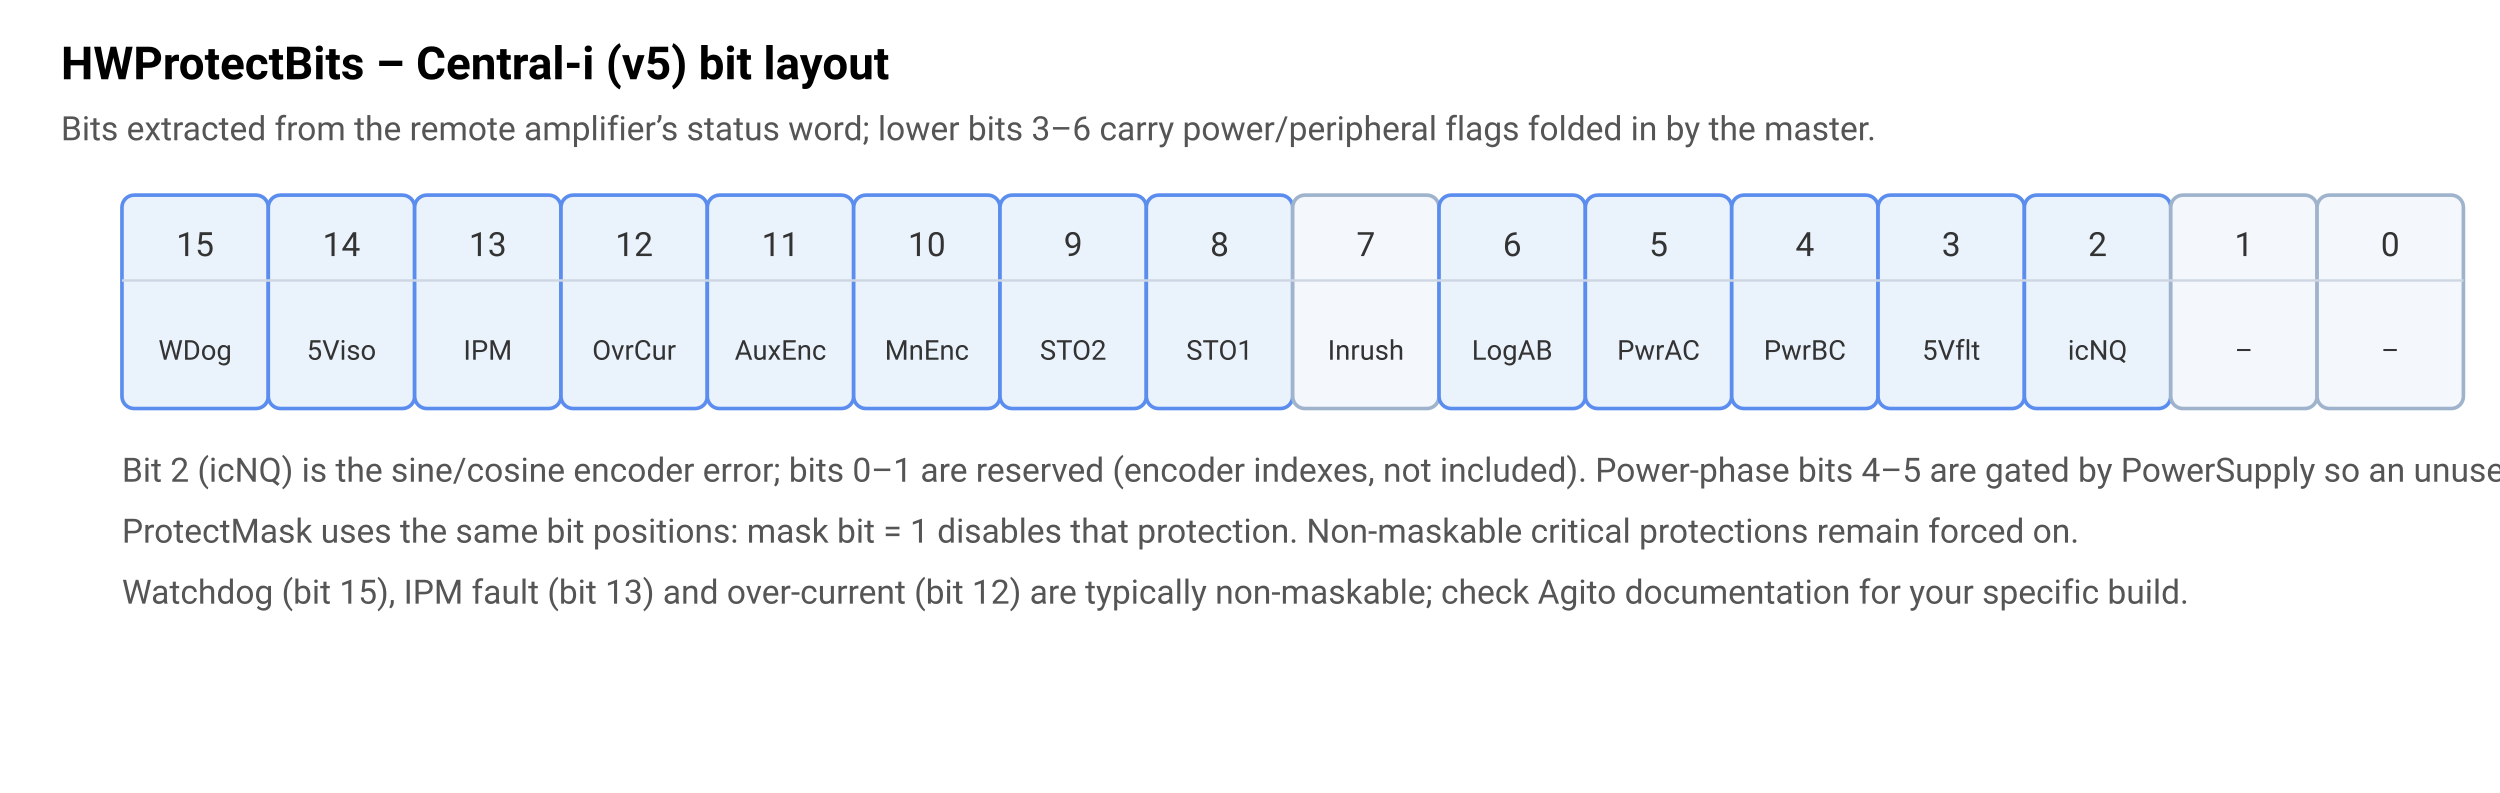
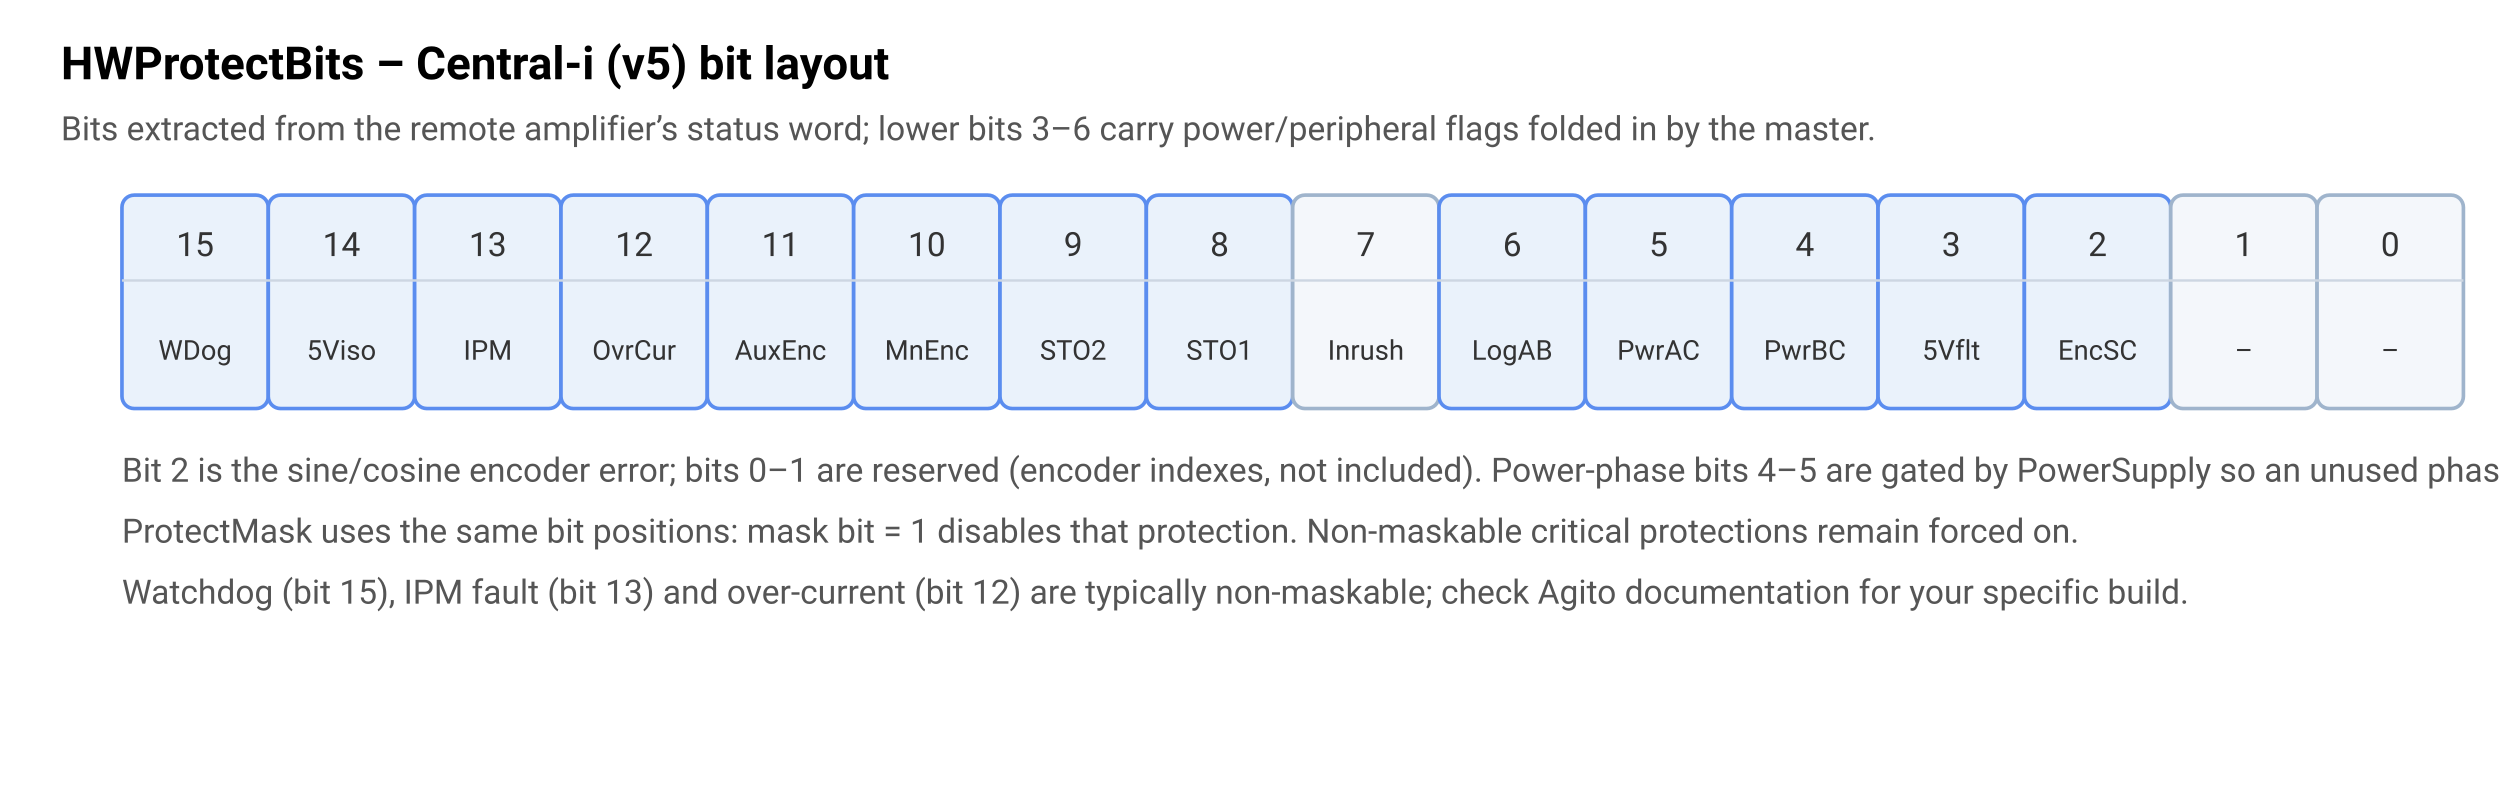
- <svg xmlns="http://www.w3.org/2000/svg" width="820" height="260" viewBox="0 0 820 260" font-family="-apple-system,Segoe UI,Roboto,sans-serif" font-size="13" role="img" aria-label="HWProtectBits 16-bit layout for the Central-i (v5) drive family. Bits 0-2 are unused; bits 3-15 carry power, peripheral and safety signals from the remote amplifier folded in by the master.">
+ <svg xmlns="http://www.w3.org/2000/svg" width="820" height="260" viewBox="0 0 820 260" font-family="-apple-system,Segoe UI,Roboto,sans-serif" font-size="13" role="img" aria-label="HWProtectBits 16-bit layout for the Central-i (v5) drive family. Bits 0-1 are reserved (encoder indexes); bit 2 is the sine/cosine encoder error; bits 3-15 carry power, peripheral and safety signals from the remote amplifier.">
  <text x="20" y="26" font-size="15" font-weight="bold">HWProtectBits – Central-i (v5) bit layout</text>
  <text x="20" y="46" fill="#555" font-size="11">Bits extracted from the remote amplifier’s status word; lower bits 3–6 carry power/peripheral flags folded in by the master.</text>
  <g>
    <rect x="40" y="64" width="48" height="70" rx="4" fill="#eaf2fb" stroke="#5b8def" stroke-width="1.2" />
    <rect x="88" y="64" width="48" height="70" rx="4" fill="#eaf2fb" stroke="#5b8def" stroke-width="1.2" />
    <rect x="136" y="64" width="48" height="70" rx="4" fill="#eaf2fb" stroke="#5b8def" stroke-width="1.2" />
    <rect x="184" y="64" width="48" height="70" rx="4" fill="#eaf2fb" stroke="#5b8def" stroke-width="1.2" />
    <rect x="232" y="64" width="48" height="70" rx="4" fill="#eaf2fb" stroke="#5b8def" stroke-width="1.2" />
    <rect x="280" y="64" width="48" height="70" rx="4" fill="#eaf2fb" stroke="#5b8def" stroke-width="1.2" />
    <rect x="328" y="64" width="48" height="70" rx="4" fill="#eaf2fb" stroke="#5b8def" stroke-width="1.2" />
    <rect x="376" y="64" width="48" height="70" rx="4" fill="#eaf2fb" stroke="#5b8def" stroke-width="1.2" />
    <rect x="424" y="64" width="48" height="70" rx="4" fill="#f4f7fb" stroke="#9fb4cc" stroke-width="1.2" />
    <rect x="472" y="64" width="48" height="70" rx="4" fill="#eaf2fb" stroke="#5b8def" stroke-width="1.2" />
    <rect x="520" y="64" width="48" height="70" rx="4" fill="#eaf2fb" stroke="#5b8def" stroke-width="1.2" />
    <rect x="568" y="64" width="48" height="70" rx="4" fill="#eaf2fb" stroke="#5b8def" stroke-width="1.2" />
    <rect x="616" y="64" width="48" height="70" rx="4" fill="#eaf2fb" stroke="#5b8def" stroke-width="1.2" />
    <rect x="664" y="64" width="48" height="70" rx="4" fill="#eaf2fb" stroke="#5b8def" stroke-width="1.2" />
    <rect x="712" y="64" width="48" height="70" rx="4" fill="#f4f7fb" stroke="#9fb4cc" stroke-width="1.2" />
    <rect x="760" y="64" width="48" height="70" rx="4" fill="#f4f7fb" stroke="#9fb4cc" stroke-width="1.2" />
  </g>
  <g font-size="11" text-anchor="middle" fill="#333">
    <text x="64" y="84">15</text>
    <text x="112" y="84">14</text>
    <text x="160" y="84">13</text>
    <text x="208" y="84">12</text>
    <text x="256" y="84">11</text>
    <text x="304" y="84">10</text>
    <text x="352" y="84">9</text>
    <text x="400" y="84">8</text>
    <text x="448" y="84">7</text>
    <text x="496" y="84">6</text>
    <text x="544" y="84">5</text>
    <text x="592" y="84">4</text>
    <text x="640" y="84">3</text>
    <text x="688" y="84">2</text>
    <text x="736" y="84">1</text>
    <text x="784" y="84">0</text>
  </g>
  <g stroke="#cdd6e2" stroke-width="0.8">
    <line x1="40" y1="92" x2="808" y2="92" />
  </g>
  <g font-size="9" text-anchor="middle" fill="#333">
    <text x="64" y="118">WDog</text>
    <text x="112" y="118">5Viso</text>
    <text x="160" y="118">IPM</text>
    <text x="208" y="118">OvrCur</text>
    <text x="256" y="118">AuxEnc</text>
    <text x="304" y="118">MnEnc</text>
    <text x="352" y="118">STO2</text>
    <text x="400" y="118">STO1</text>
    <text x="448" y="118">Inrush</text>
    <text x="496" y="118">LogAB</text>
    <text x="544" y="118">PwrAC</text>
    <text x="592" y="118">PwrBC</text>
    <text x="640" y="118">5Vflt</text>
-     <text x="688" y="118">icNQ</text>
+     <text x="688" y="118">EncSC</text>
    <text x="736" y="118">–</text>
    <text x="784" y="118">–</text>
  </g>
-   <text x="40" y="158" font-size="11" fill="#555">Bit 2 (icNQ) is the sine/cosine encoder error; bits 0–1 are reserved (encoder indexes, not included). Power-phase bits 4–5 are gated by PowerSupply so an unused phase is not reported.</text>
+   <text x="40" y="158" font-size="11" fill="#555">Bit 2 is the sine/cosine encoder error; bits 0–1 are reserved (encoder indexes, not included). Power-phase bits 4–5 are gated by PowerSupply so an unused phase is not reported.</text>
  <text x="40" y="178" font-size="11" fill="#555">ProtectMask uses the same bit positions: mask bit = 1 disables that protection. Non-maskable critical protections remain forced on.</text>
  <text x="40" y="198" font-size="11" fill="#555">Watchdog (bit 15), IPM fault (bit 13) and over-current (bit 12) are typically non-maskable; check Agito documentation for your specific build.</text>
</svg>
